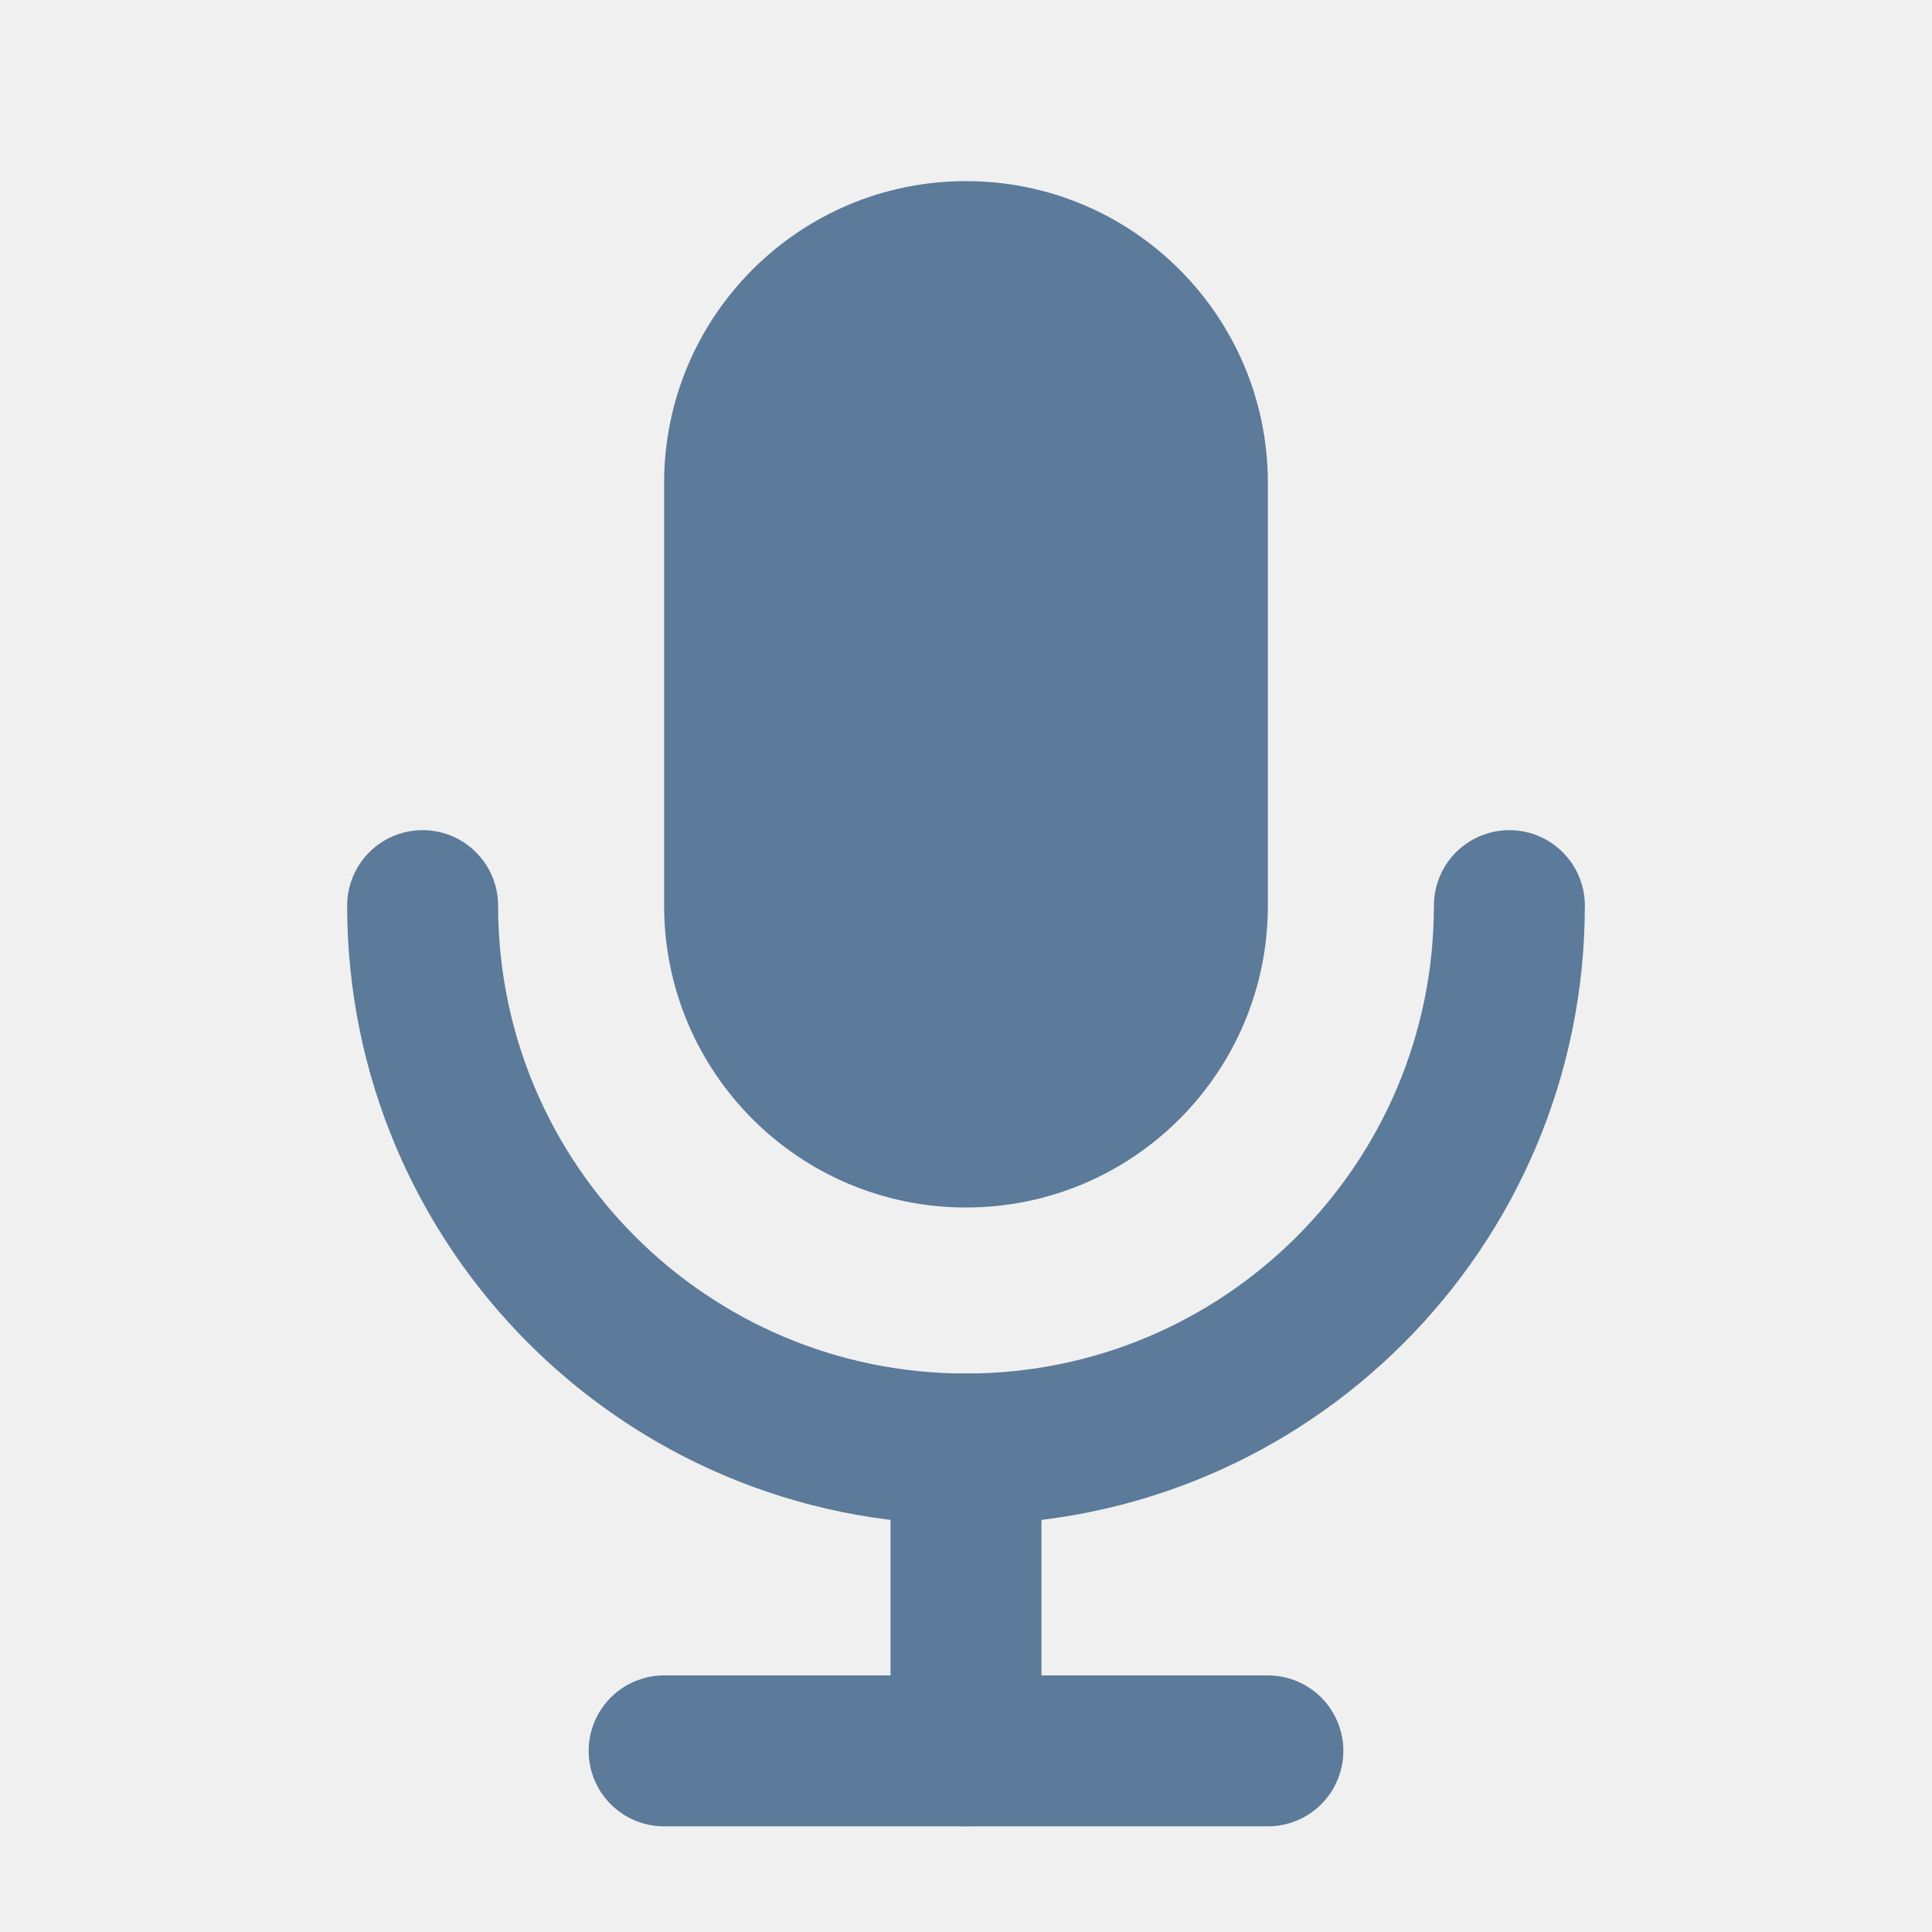
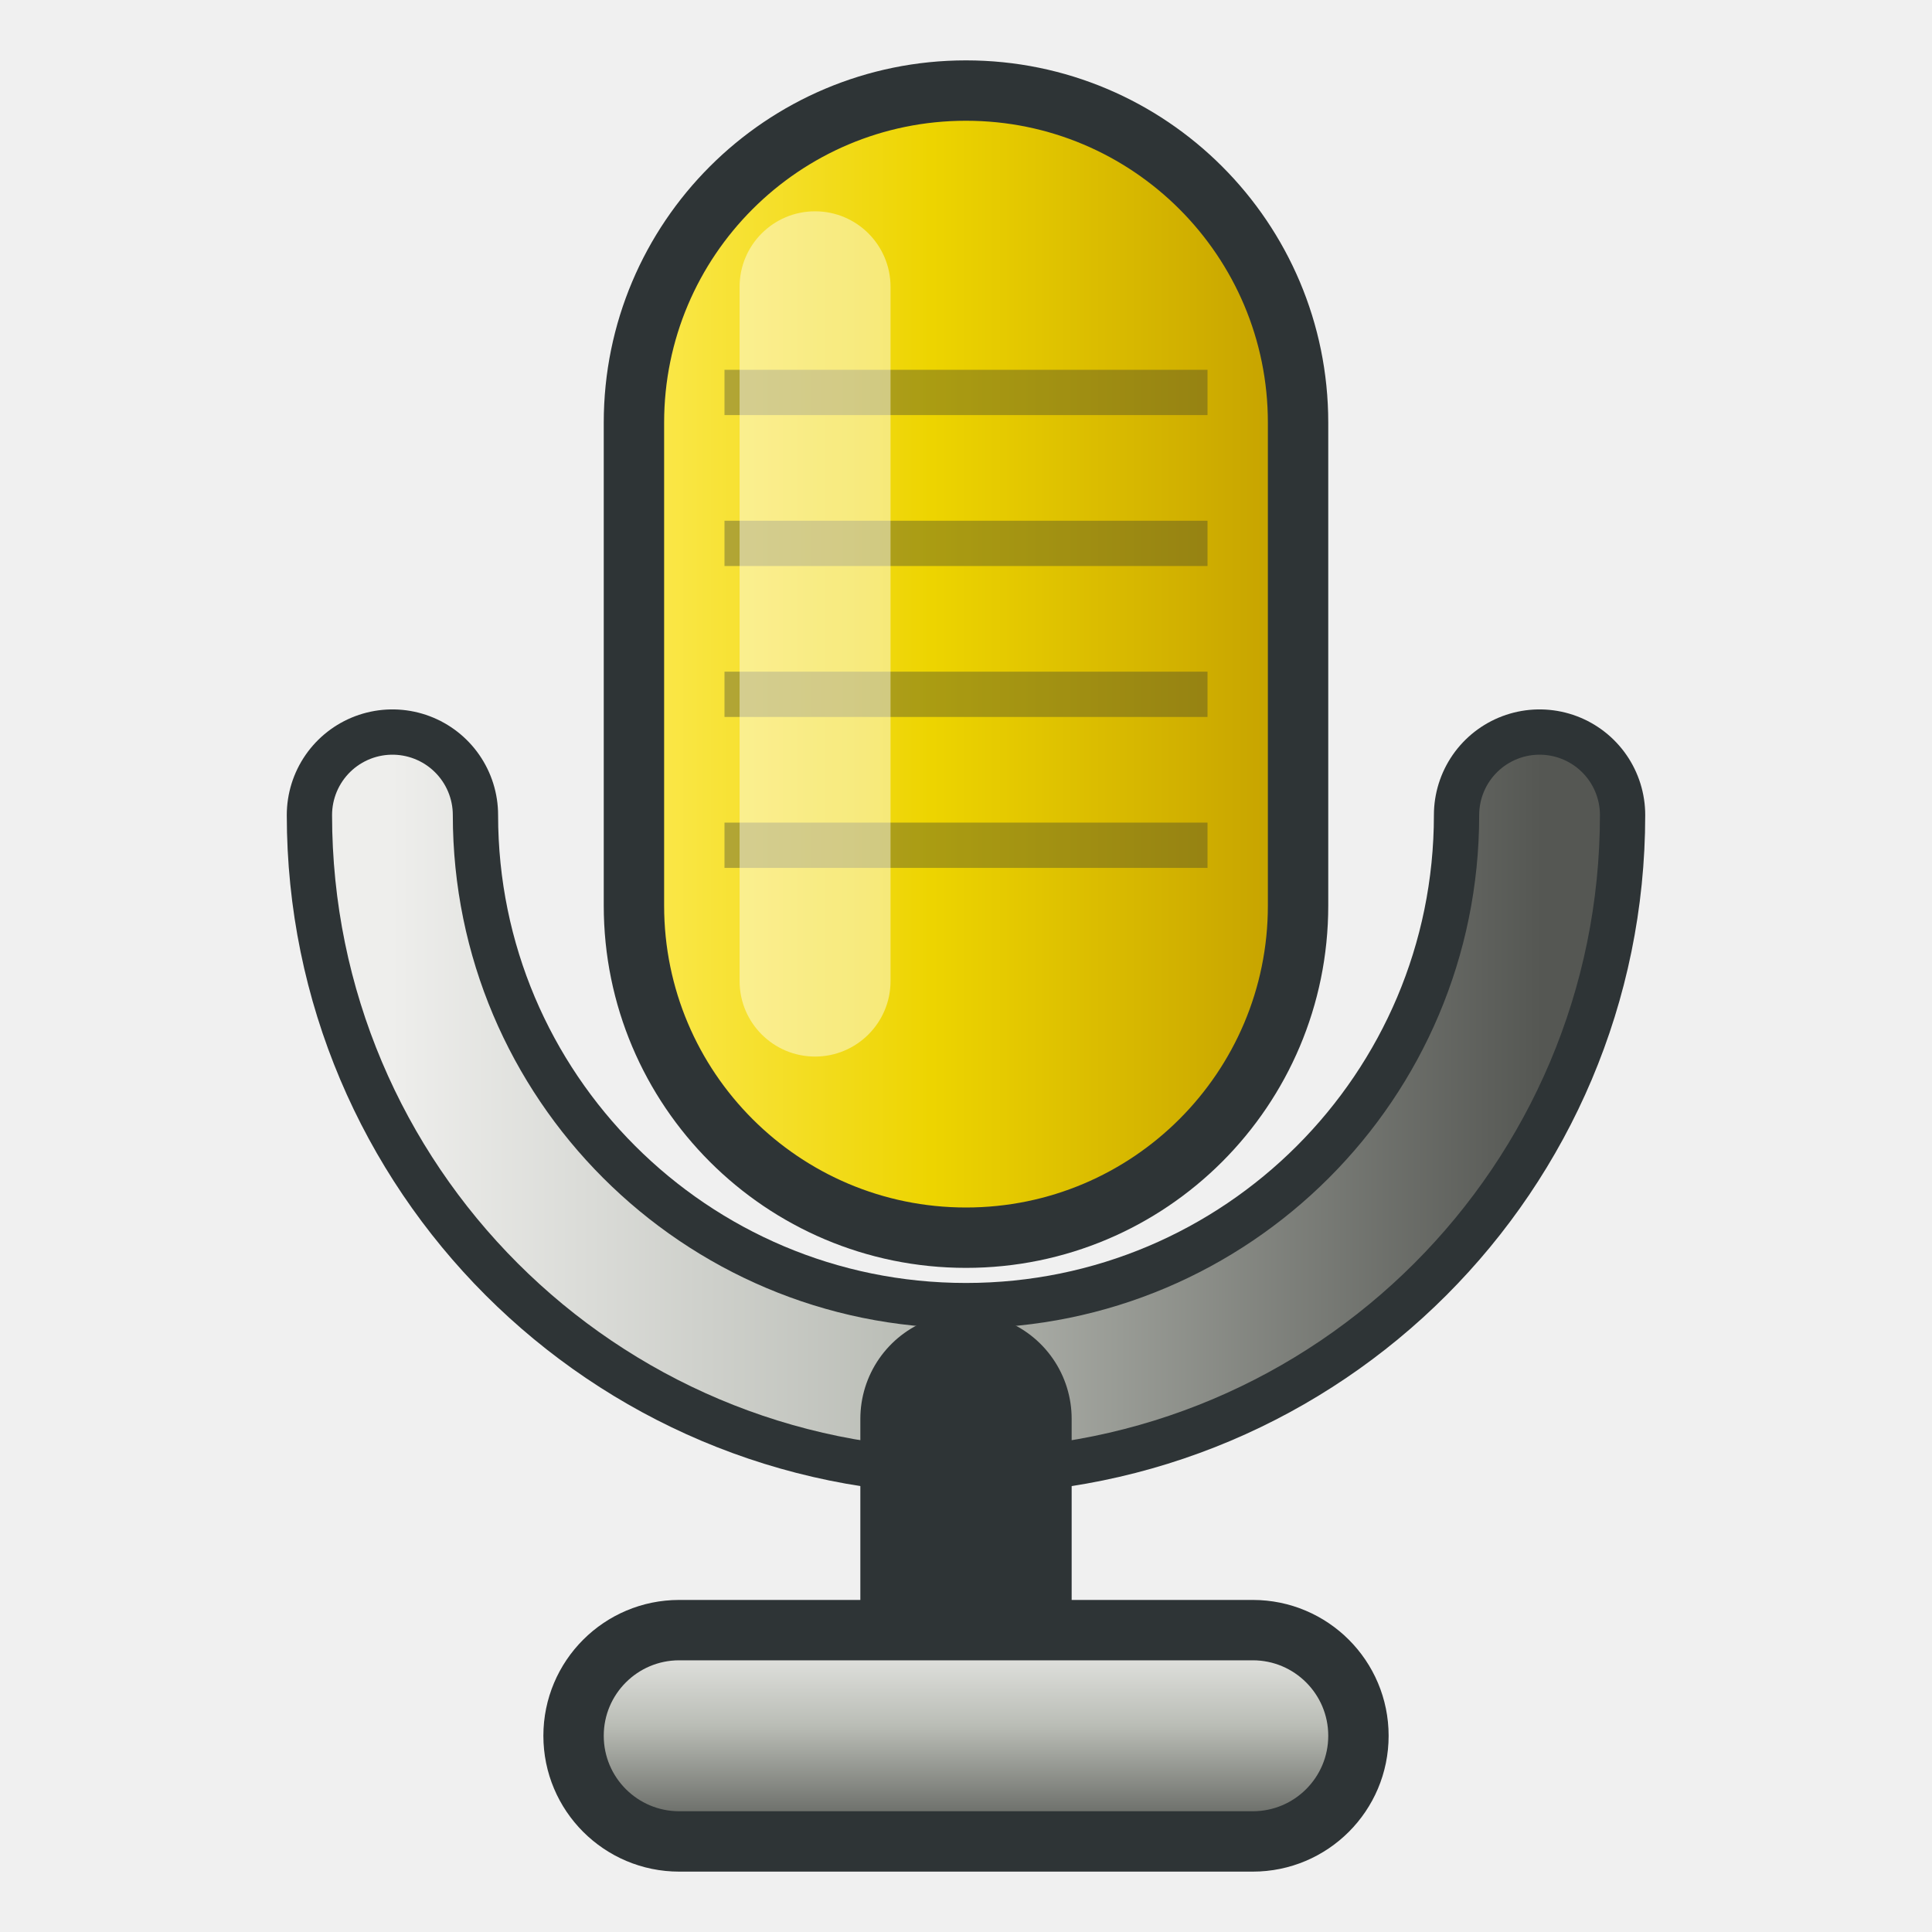
<svg xmlns="http://www.w3.org/2000/svg" width="64" height="64" viewBox="0 0 64 64">
-   <rect x="22" y="6" width="20" height="34" rx="10" fill="#5c7a99" />
-   <path d="M14 30 a18 18 0 0 0 36 0" fill="none" stroke="#5c7a99" stroke-width="5" stroke-linecap="round" />
-   <line x1="32" y1="48" x2="32" y2="58" stroke="#5c7a99" stroke-width="5" stroke-linecap="round" />
-   <line x1="22" y1="58" x2="42" y2="58" stroke="#5c7a99" stroke-width="5" stroke-linecap="round" />
+   <defs>
+     <linearGradient id="capsule" x1="0" y1="0" x2="1" y2="0">
+       <stop offset="0" stop-color="#fce94f" />
+       <stop offset="0.45" stop-color="#edd400" />
+       <stop offset="1" stop-color="#c4a000" />
+     </linearGradient>
+     <linearGradient id="metal" x1="0" y1="0" x2="1" y2="0">
+       <stop offset="0" stop-color="#eeeeec" />
+       <stop offset="0.45" stop-color="#babdb6" />
+       <stop offset="1" stop-color="#555753" />
+     </linearGradient>
+     <linearGradient id="base" x1="0" y1="0" x2="0" y2="1">
+       <stop offset="0" stop-color="#eeeeec" />
+       <stop offset="0.45" stop-color="#babdb6" />
+       <stop offset="1" stop-color="#555753" />
+     </linearGradient>
+     <linearGradient id="badge" x1="0" y1="0" x2="0.6" y2="1">
+       <stop offset="0" stop-color="#ef2929" />
+       <stop offset="0.45" stop-color="#cc0000" />
+       <stop offset="1" stop-color="#a40000" />
+     </linearGradient>
+     <linearGradient id="check" x1="0" y1="0" x2="0" y2="1">
+       <stop offset="0" stop-color="#8ae234" />
+       <stop offset="0.45" stop-color="#73d216" />
+       <stop offset="1" stop-color="#4e9a06" />
+     </linearGradient>
+   </defs>
+   <path d="M13 27 a19 19 0 0 0 38 0" fill="none" stroke="#2e3436" stroke-width="7" stroke-linecap="round" />
+   <path d="M13 27 a19 19 0 0 0 38 0" fill="none" stroke="url(#metal)" stroke-width="4" stroke-linecap="round" />
+   <path d="M32 47 V55" fill="none" stroke="#2e3436" stroke-width="7" stroke-linecap="round" />
+   <path d="M32 47 V55" fill="none" stroke="url(#metal)" stroke-width="4" stroke-linecap="round" />
+   <rect x="19" y="54" width="26" height="7" rx="3.5" fill="url(#base)" stroke="#2e3436" stroke-width="2" />
+   <rect x="21" y="3" width="22" height="38" rx="11" fill="url(#capsule)" stroke="#2e3436" stroke-width="2" />
+   <path d="M24 13 H40" stroke="#2e3436" stroke-opacity="0.35" stroke-width="1.5" />
+   <path d="M24 18 H40" stroke="#2e3436" stroke-opacity="0.35" stroke-width="1.5" />
+   <path d="M24 23 H40" stroke="#2e3436" stroke-opacity="0.35" stroke-width="1.5" />
+   <path d="M24 28 H40" stroke="#2e3436" stroke-opacity="0.35" stroke-width="1.5" />
+   <rect x="24.5" y="7" width="5" height="28" rx="2.5" fill="#fff" fill-opacity="0.45" />
</svg>
